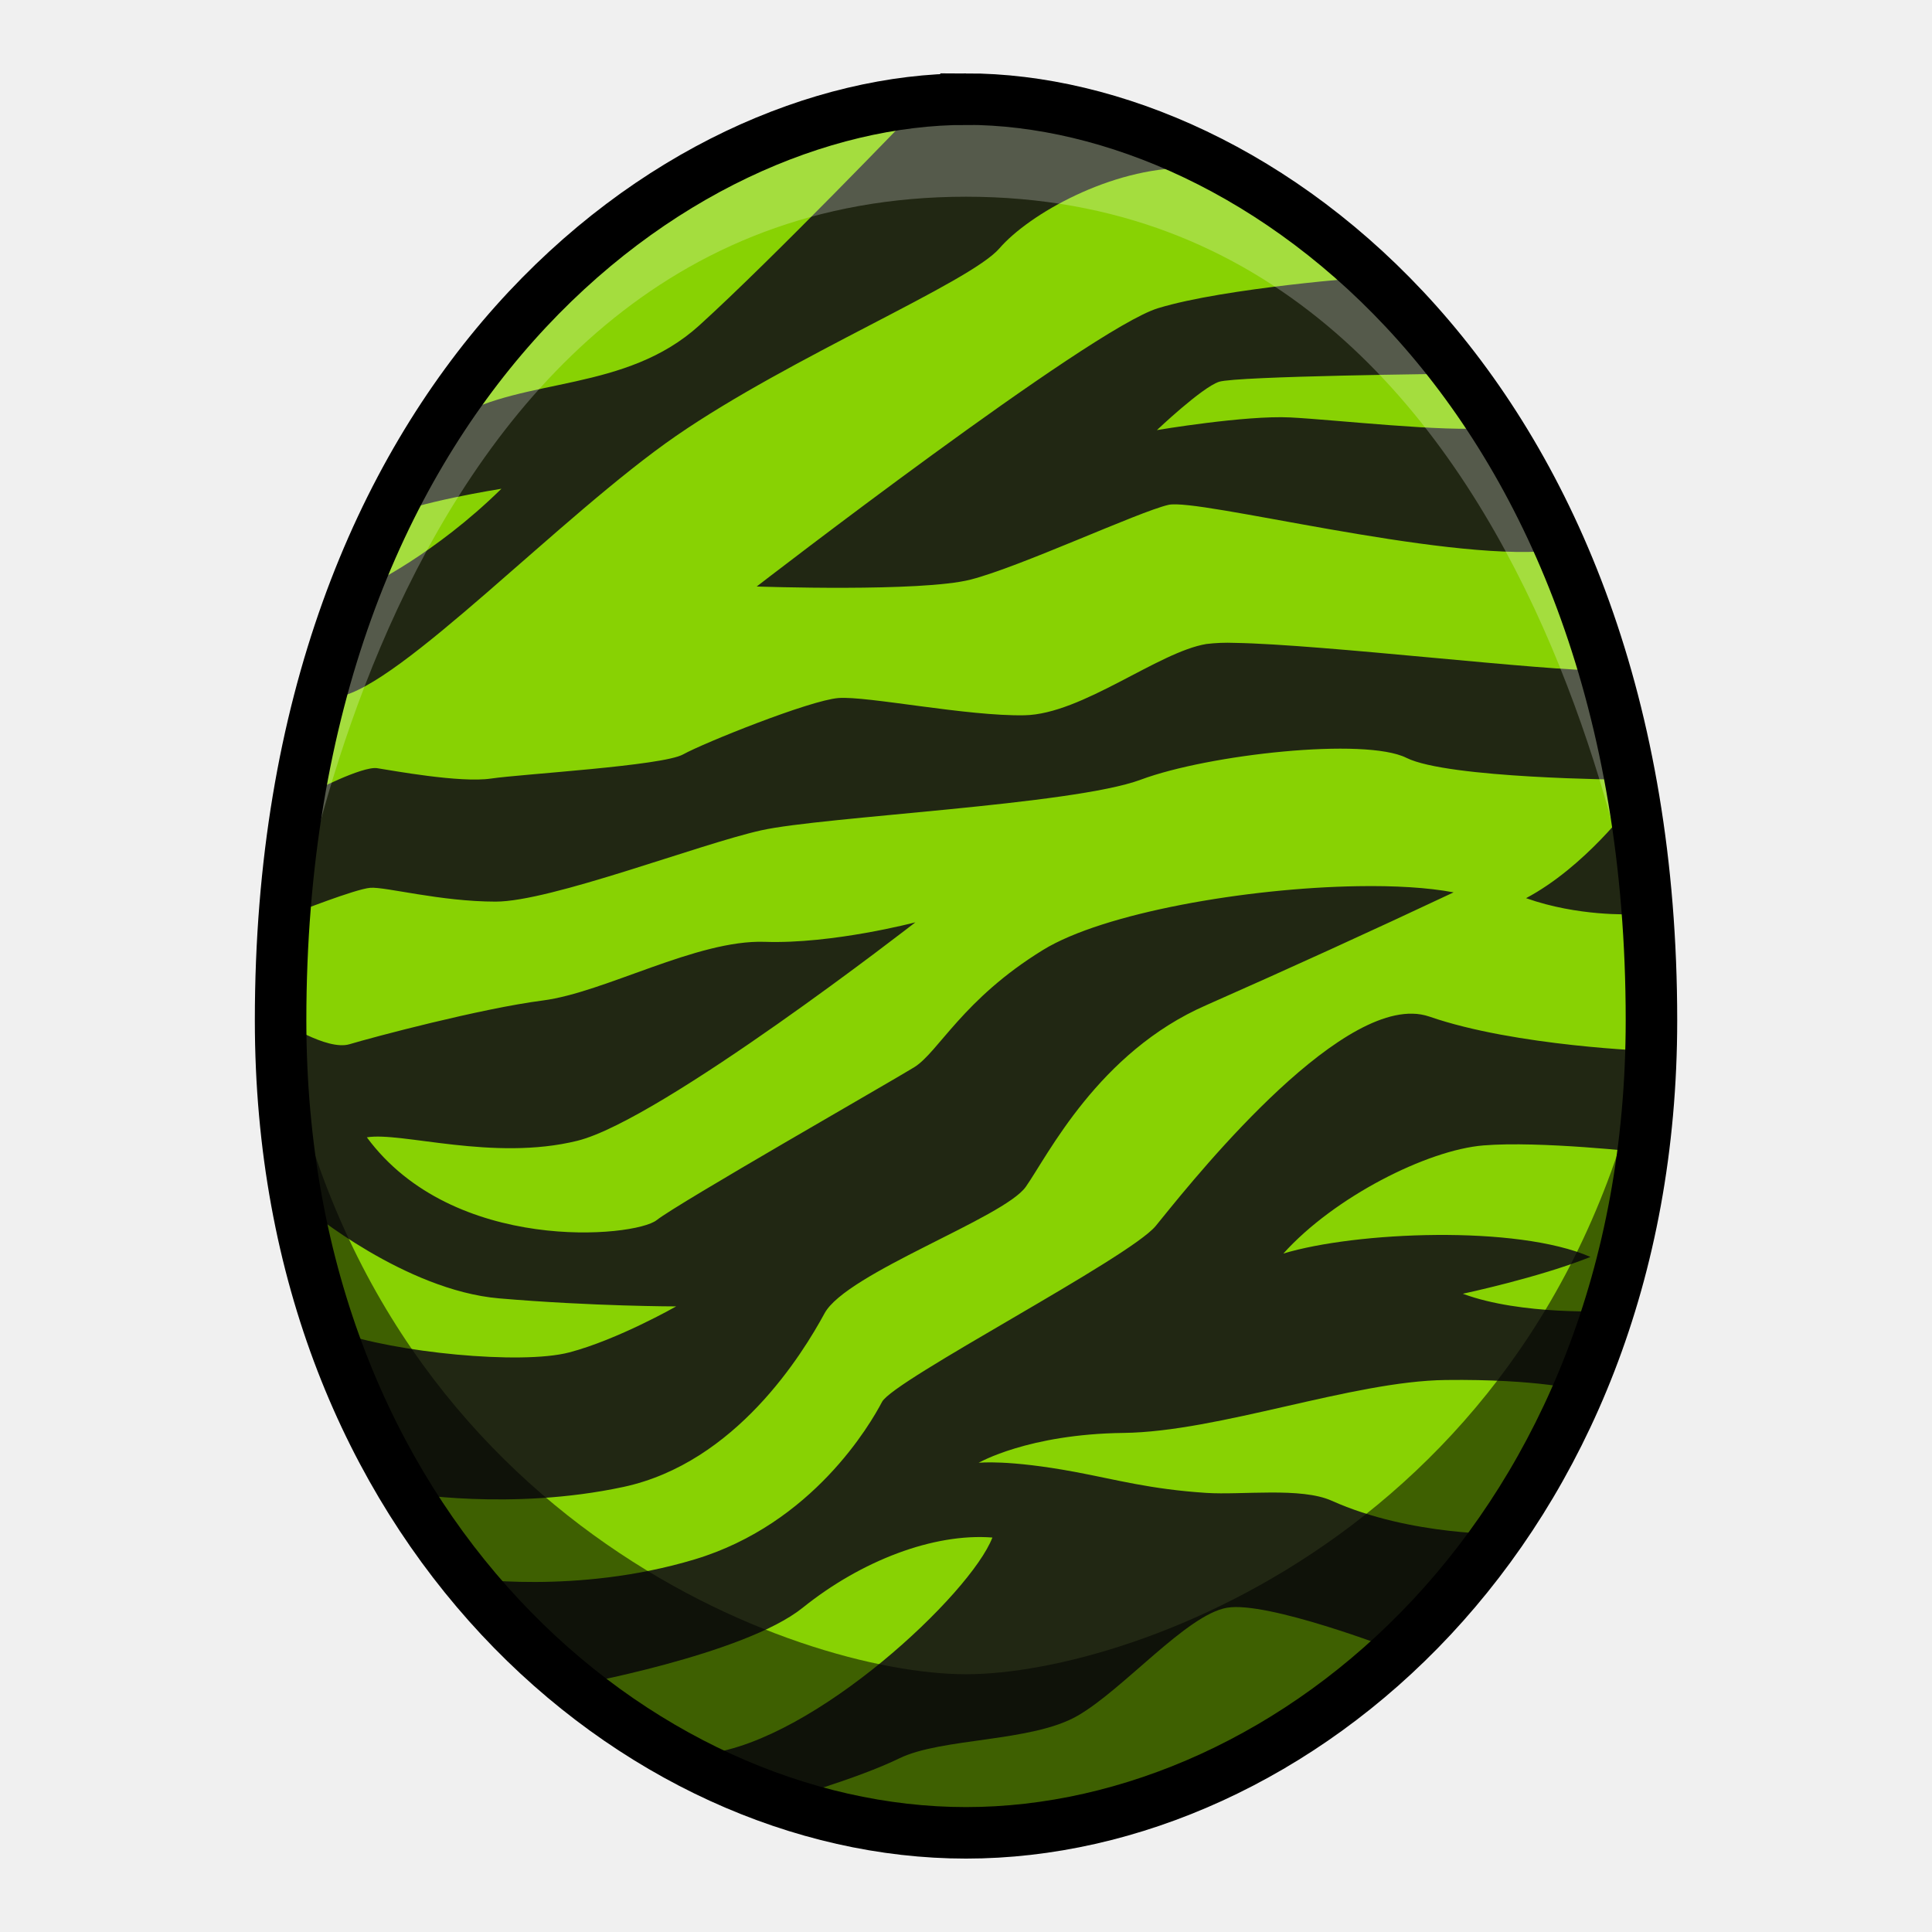
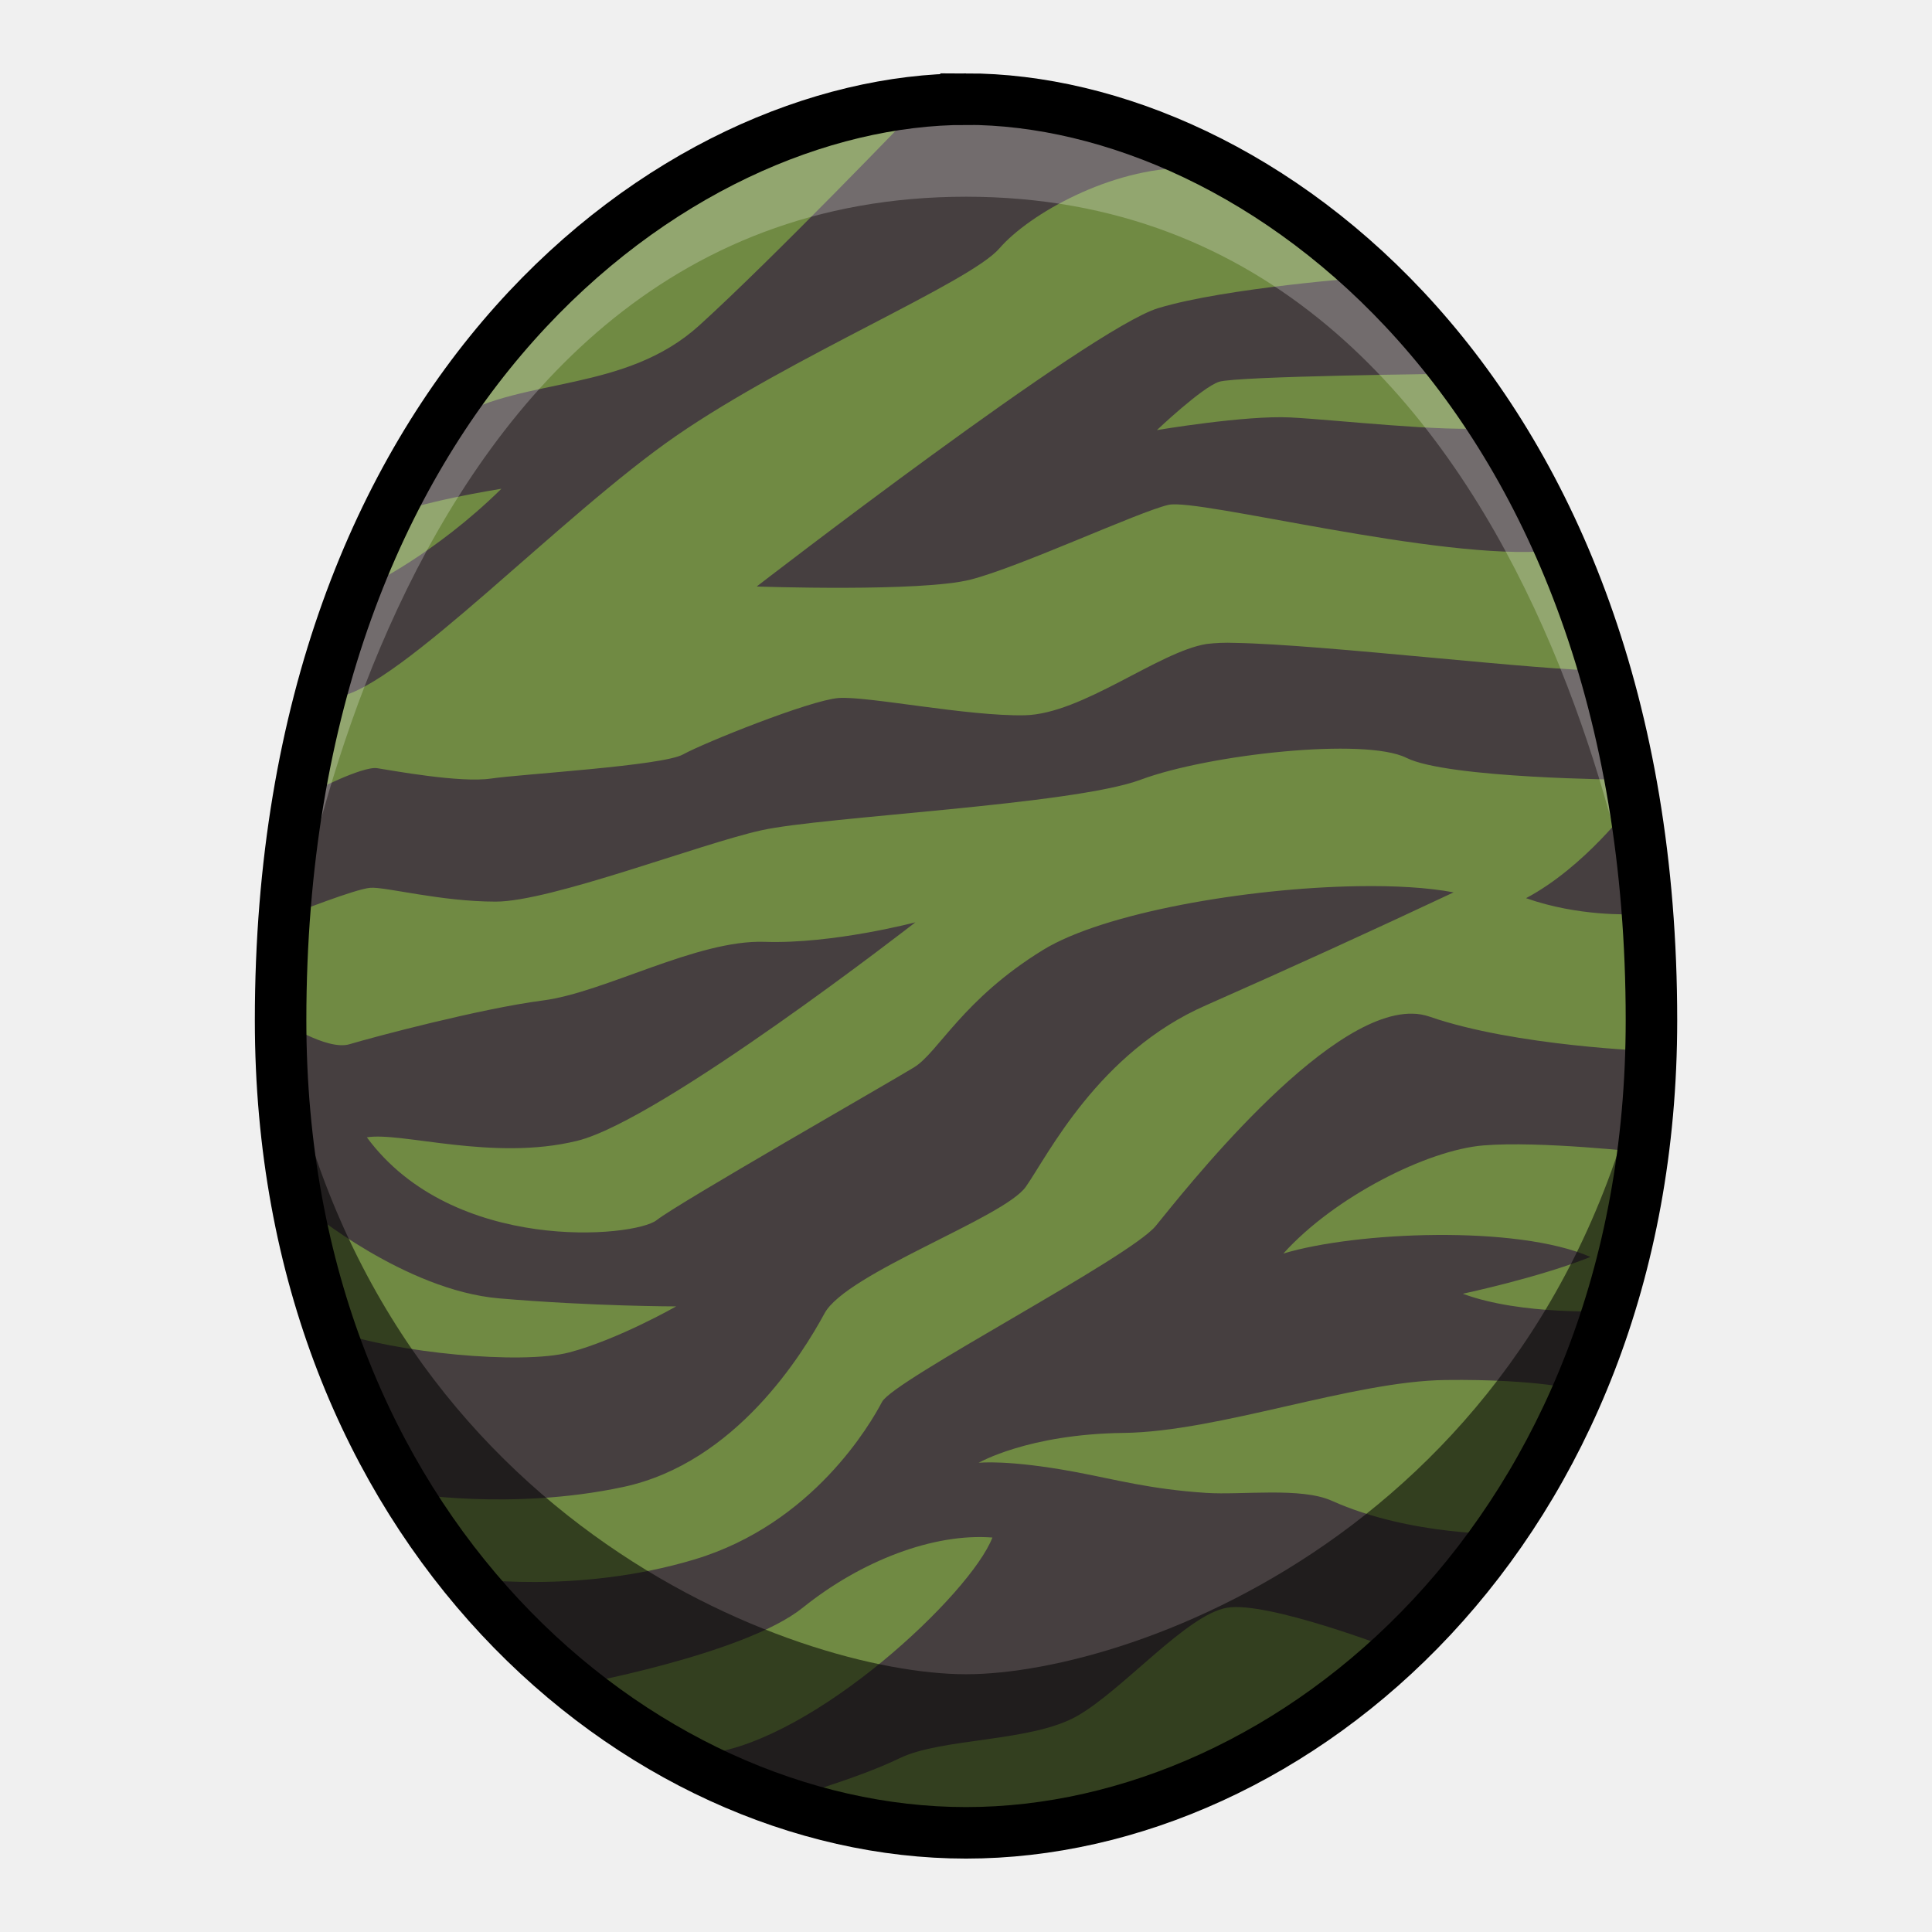
<svg xmlns="http://www.w3.org/2000/svg" viewBox="0 0 39.687 39.687">
-   <path d="M19.844 2.037c-5.953 0-14.08 5.976-14.08 18.922 0 10.441 7.34 16.691 14.08 16.691s14.08-6.25 14.08-16.691c0-12.946-8.127-18.923-14.08-18.923z" fill="#88d203" />
-   <path d="M19.256 2.286c-.316.008-.5.03-.5.03s-2.881 3-4.393 4.37-3.59 1.062-5.008 1.889L7.937 10.63c.567-.307 2.363-.59 2.363-.59-1.37 1.347-2.717 1.985-2.717 1.985l-.638 2.29c1.276-.212 4.583-3.732 6.945-5.362 2.363-1.63 6.024-3.142 6.639-3.85.614-.71 2.291-1.654 3.85-1.654-2.02-1.099-4.172-1.187-5.123-1.163zm8.88 3.407s-2.954.213-4.348.638c-1.393.425-8.244 5.717-8.244 5.717s3.378.118 4.394-.142 3.449-1.393 4.063-1.535c.614-.142 5.575 1.157 7.843.944l-1.252-2.527c-.898.094-3.166-.166-4.087-.213-.921-.047-2.74.26-2.74.26s.921-.874 1.275-.992c.355-.118 4.796-.165 4.796-.165l-1.7-1.985zm-2.775 7.513a3.63 3.63 0 0 0-.58.023c-.993.165-2.552 1.44-3.733 1.464-1.181.024-3.236-.4-3.826-.354-.591.048-2.765.922-3.19 1.158-.425.236-3.307.402-3.945.496s-2.032-.166-2.339-.213c-.307-.047-1.346.496-1.346.496l-.354 2.48s1.251-.495 1.559-.519c.307-.024 1.44.284 2.575.284 1.134 0 4.181-1.181 5.457-1.465 1.275-.283 6.402-.52 7.795-1.04 1.394-.52 4.607-.873 5.457-.448.851.425 4.488.448 4.488.448l.119.52s-.94 1.272-2.15 1.914c1.07.38 2.15.33 2.15.33l.401-1.96-.968-3.048c-1.158.02-5.77-.537-7.57-.566zm2.526 4.998c-2.28.037-5.22.547-6.46 1.309-1.654 1.016-2.15 2.102-2.647 2.41-.496.306-4.842 2.787-5.291 3.141-.449.355-4.181.703-5.953-1.701.709-.118 2.598.497 4.323.071 1.725-.425 6.945-4.488 6.945-4.488s-1.701.449-3.095.401c-1.393-.047-3.283 1.04-4.559 1.205-1.276.165-3.496.756-3.969.898-.472.142-1.417-.49-1.417-.49l.567 3.891s1.984 1.654 3.921 1.82c1.937.165 3.638.165 3.638.165s-1.204.685-2.196.945c-.993.26-3.592 0-4.773-.425l1.394 3.307s2.174.378 4.489-.118 3.685-2.74 4.134-3.567c.449-.827 3.685-1.961 4.134-2.599.449-.638 1.488-2.764 3.709-3.732a235.68 235.68 0 0 0 5.079-2.316c-.526-.1-1.213-.14-1.973-.127zm1.127 2.619c-1.825-.037-4.763 3.739-5.273 4.36-.543.66-5.386 3.165-5.622 3.614-.236.449-1.418 2.504-3.85 3.236-2.434.733-4.725.378-4.725.378l2.197 2.22s3.544-.637 4.748-1.605c1.205-.969 2.693-1.536 3.897-1.442-.448 1.158-3.637 4.158-5.858 4.441l1.56.945s1.512-.425 2.386-.85c.874-.426 2.716-.33 3.66-.874.946-.543 2.245-2.079 3.072-2.22.827-.142 3.402.85 3.402.85l2.339-2.363s-1.961.047-3.591-.685c-.63-.283-1.848-.113-2.577-.161-1.157-.076-1.836-.27-2.691-.43-1.394-.26-1.985-.188-1.985-.188s1.016-.59 2.977-.614c1.96-.024 4.7-1.064 6.614-1.087 1.914-.024 2.788.213 2.788.213l.567-1.63s-1.795.094-3-.355c0 0 1.559-.33 2.622-.756-1.512-.661-4.82-.52-6.308-.07 1.04-1.158 2.953-2.127 4.11-2.221 1.158-.095 3.26.142 3.26.142l.19-2.08s-2.787-.094-4.56-.708a1.13 1.13 0 0 0-.349-.06z" fill="#212713" />
+   <path d="M19.844 2.037c-5.953 0-14.08 5.976-14.08 18.922 0 10.441 7.34 16.691 14.08 16.691s14.08-6.25 14.08-16.691c0-12.946-8.127-18.923-14.08-18.923z" fill="#708a43" />
+   <path d="M19.256 2.286c-.316.008-.5.03-.5.03s-2.881 3-4.393 4.37-3.59 1.062-5.008 1.889L7.937 10.63c.567-.307 2.363-.59 2.363-.59-1.37 1.347-2.717 1.985-2.717 1.985l-.638 2.29c1.276-.212 4.583-3.732 6.945-5.362 2.363-1.63 6.024-3.142 6.639-3.85.614-.71 2.291-1.654 3.85-1.654-2.02-1.099-4.172-1.187-5.123-1.163zm8.88 3.407s-2.954.213-4.348.638c-1.393.425-8.244 5.717-8.244 5.717s3.378.118 4.394-.142 3.449-1.393 4.063-1.535c.614-.142 5.575 1.157 7.843.944l-1.252-2.527c-.898.094-3.166-.166-4.087-.213-.921-.047-2.74.26-2.74.26s.921-.874 1.275-.992c.355-.118 4.796-.165 4.796-.165l-1.7-1.985zm-2.775 7.513a3.63 3.63 0 0 0-.58.023c-.993.165-2.552 1.44-3.733 1.464-1.181.024-3.236-.4-3.826-.354-.591.048-2.765.922-3.19 1.158-.425.236-3.307.402-3.945.496s-2.032-.166-2.339-.213c-.307-.047-1.346.496-1.346.496l-.354 2.48s1.251-.495 1.559-.519c.307-.024 1.44.284 2.575.284 1.134 0 4.181-1.181 5.457-1.465 1.275-.283 6.402-.52 7.795-1.04 1.394-.52 4.607-.873 5.457-.448.851.425 4.488.448 4.488.448l.119.52s-.94 1.272-2.15 1.914c1.07.38 2.15.33 2.15.33l.401-1.96-.968-3.048c-1.158.02-5.77-.537-7.57-.566zm2.526 4.998c-2.28.037-5.22.547-6.46 1.309-1.654 1.016-2.15 2.102-2.647 2.41-.496.306-4.842 2.787-5.291 3.141-.449.355-4.181.703-5.953-1.701.709-.118 2.598.497 4.323.071 1.725-.425 6.945-4.488 6.945-4.488s-1.701.449-3.095.401c-1.393-.047-3.283 1.04-4.559 1.205-1.276.165-3.496.756-3.969.898-.472.142-1.417-.49-1.417-.49l.567 3.891s1.984 1.654 3.921 1.82c1.937.165 3.638.165 3.638.165s-1.204.685-2.196.945c-.993.26-3.592 0-4.773-.425l1.394 3.307s2.174.378 4.489-.118 3.685-2.74 4.134-3.567c.449-.827 3.685-1.961 4.134-2.599.449-.638 1.488-2.764 3.709-3.732a235.68 235.68 0 0 0 5.079-2.316c-.526-.1-1.213-.14-1.973-.127zm1.127 2.619c-1.825-.037-4.763 3.739-5.273 4.36-.543.66-5.386 3.165-5.622 3.614-.236.449-1.418 2.504-3.85 3.236-2.434.733-4.725.378-4.725.378l2.197 2.22s3.544-.637 4.748-1.605c1.205-.969 2.693-1.536 3.897-1.442-.448 1.158-3.637 4.158-5.858 4.441l1.56.945s1.512-.425 2.386-.85c.874-.426 2.716-.33 3.66-.874.946-.543 2.245-2.079 3.072-2.22.827-.142 3.402.85 3.402.85l2.339-2.363s-1.961.047-3.591-.685c-.63-.283-1.848-.113-2.577-.161-1.157-.076-1.836-.27-2.691-.43-1.394-.26-1.985-.188-1.985-.188s1.016-.59 2.977-.614c1.96-.024 4.7-1.064 6.614-1.087 1.914-.024 2.788.213 2.788.213l.567-1.63s-1.795.094-3-.355c0 0 1.559-.33 2.622-.756-1.512-.661-4.82-.52-6.308-.07 1.04-1.158 2.953-2.127 4.11-2.221 1.158-.095 3.26.142 3.26.142l.19-2.08s-2.787-.094-4.56-.708a1.13 1.13 0 0 0-.349-.06z" fill="#463f40" />
  <path d="M19.844 2.037c-8.886 0-14.08 9.48-14.08 18.922 0 0 1.718-16.918 14.08-16.918s14.08 16.918 14.08 16.918c0-9.442-5.195-18.923-14.08-18.923z" opacity=".238" fill="#fff" />
  <path d="M5.764 20.959c.25 12.682 10.938 16.691 14.08 16.691 3.141 0 13.83-4.009 14.08-16.691-1.822 10.27-10.607 13.433-14.08 13.433-3.474 0-12.258-3.164-14.08-13.433z" opacity=".541" />
  <path d="M19.844 2.037c-5.953 0-14.08 5.976-14.08 18.922 0 10.441 7.34 16.691 14.08 16.691s14.08-6.25 14.08-16.691c0-12.946-8.127-18.923-14.08-18.923z" fill="none" stroke="#000" stroke-width="1.058" />
</svg>
